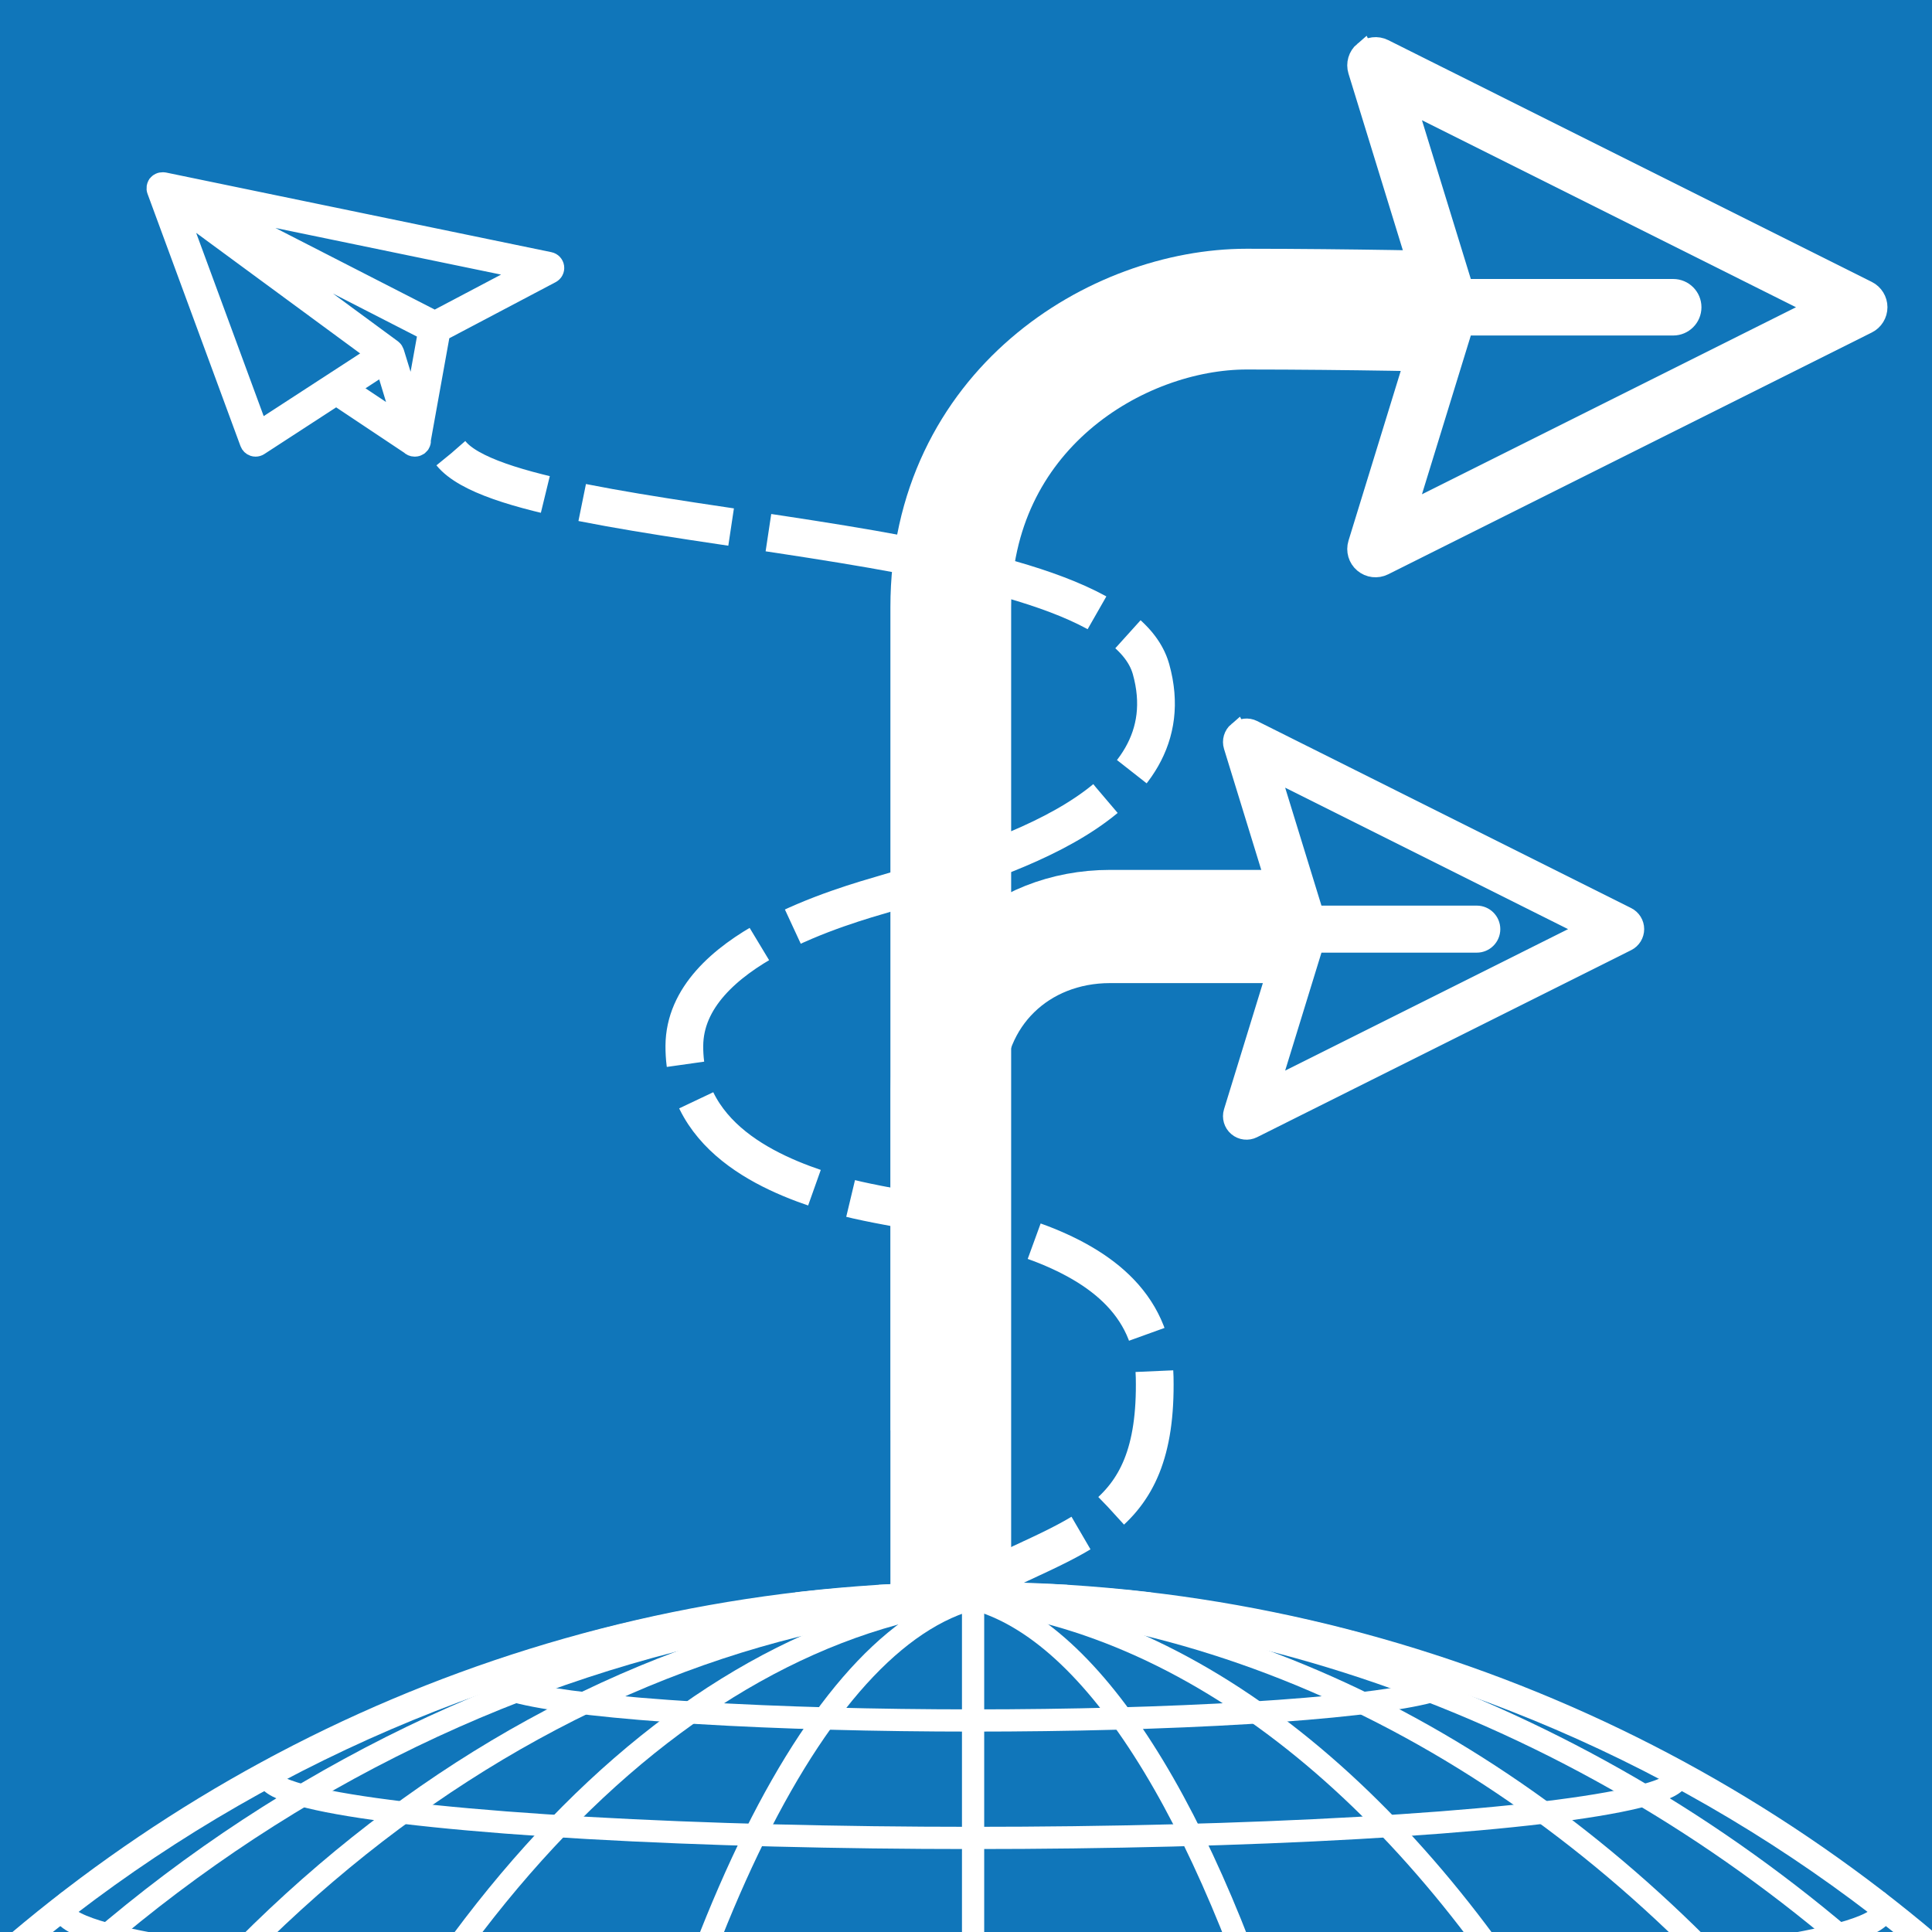
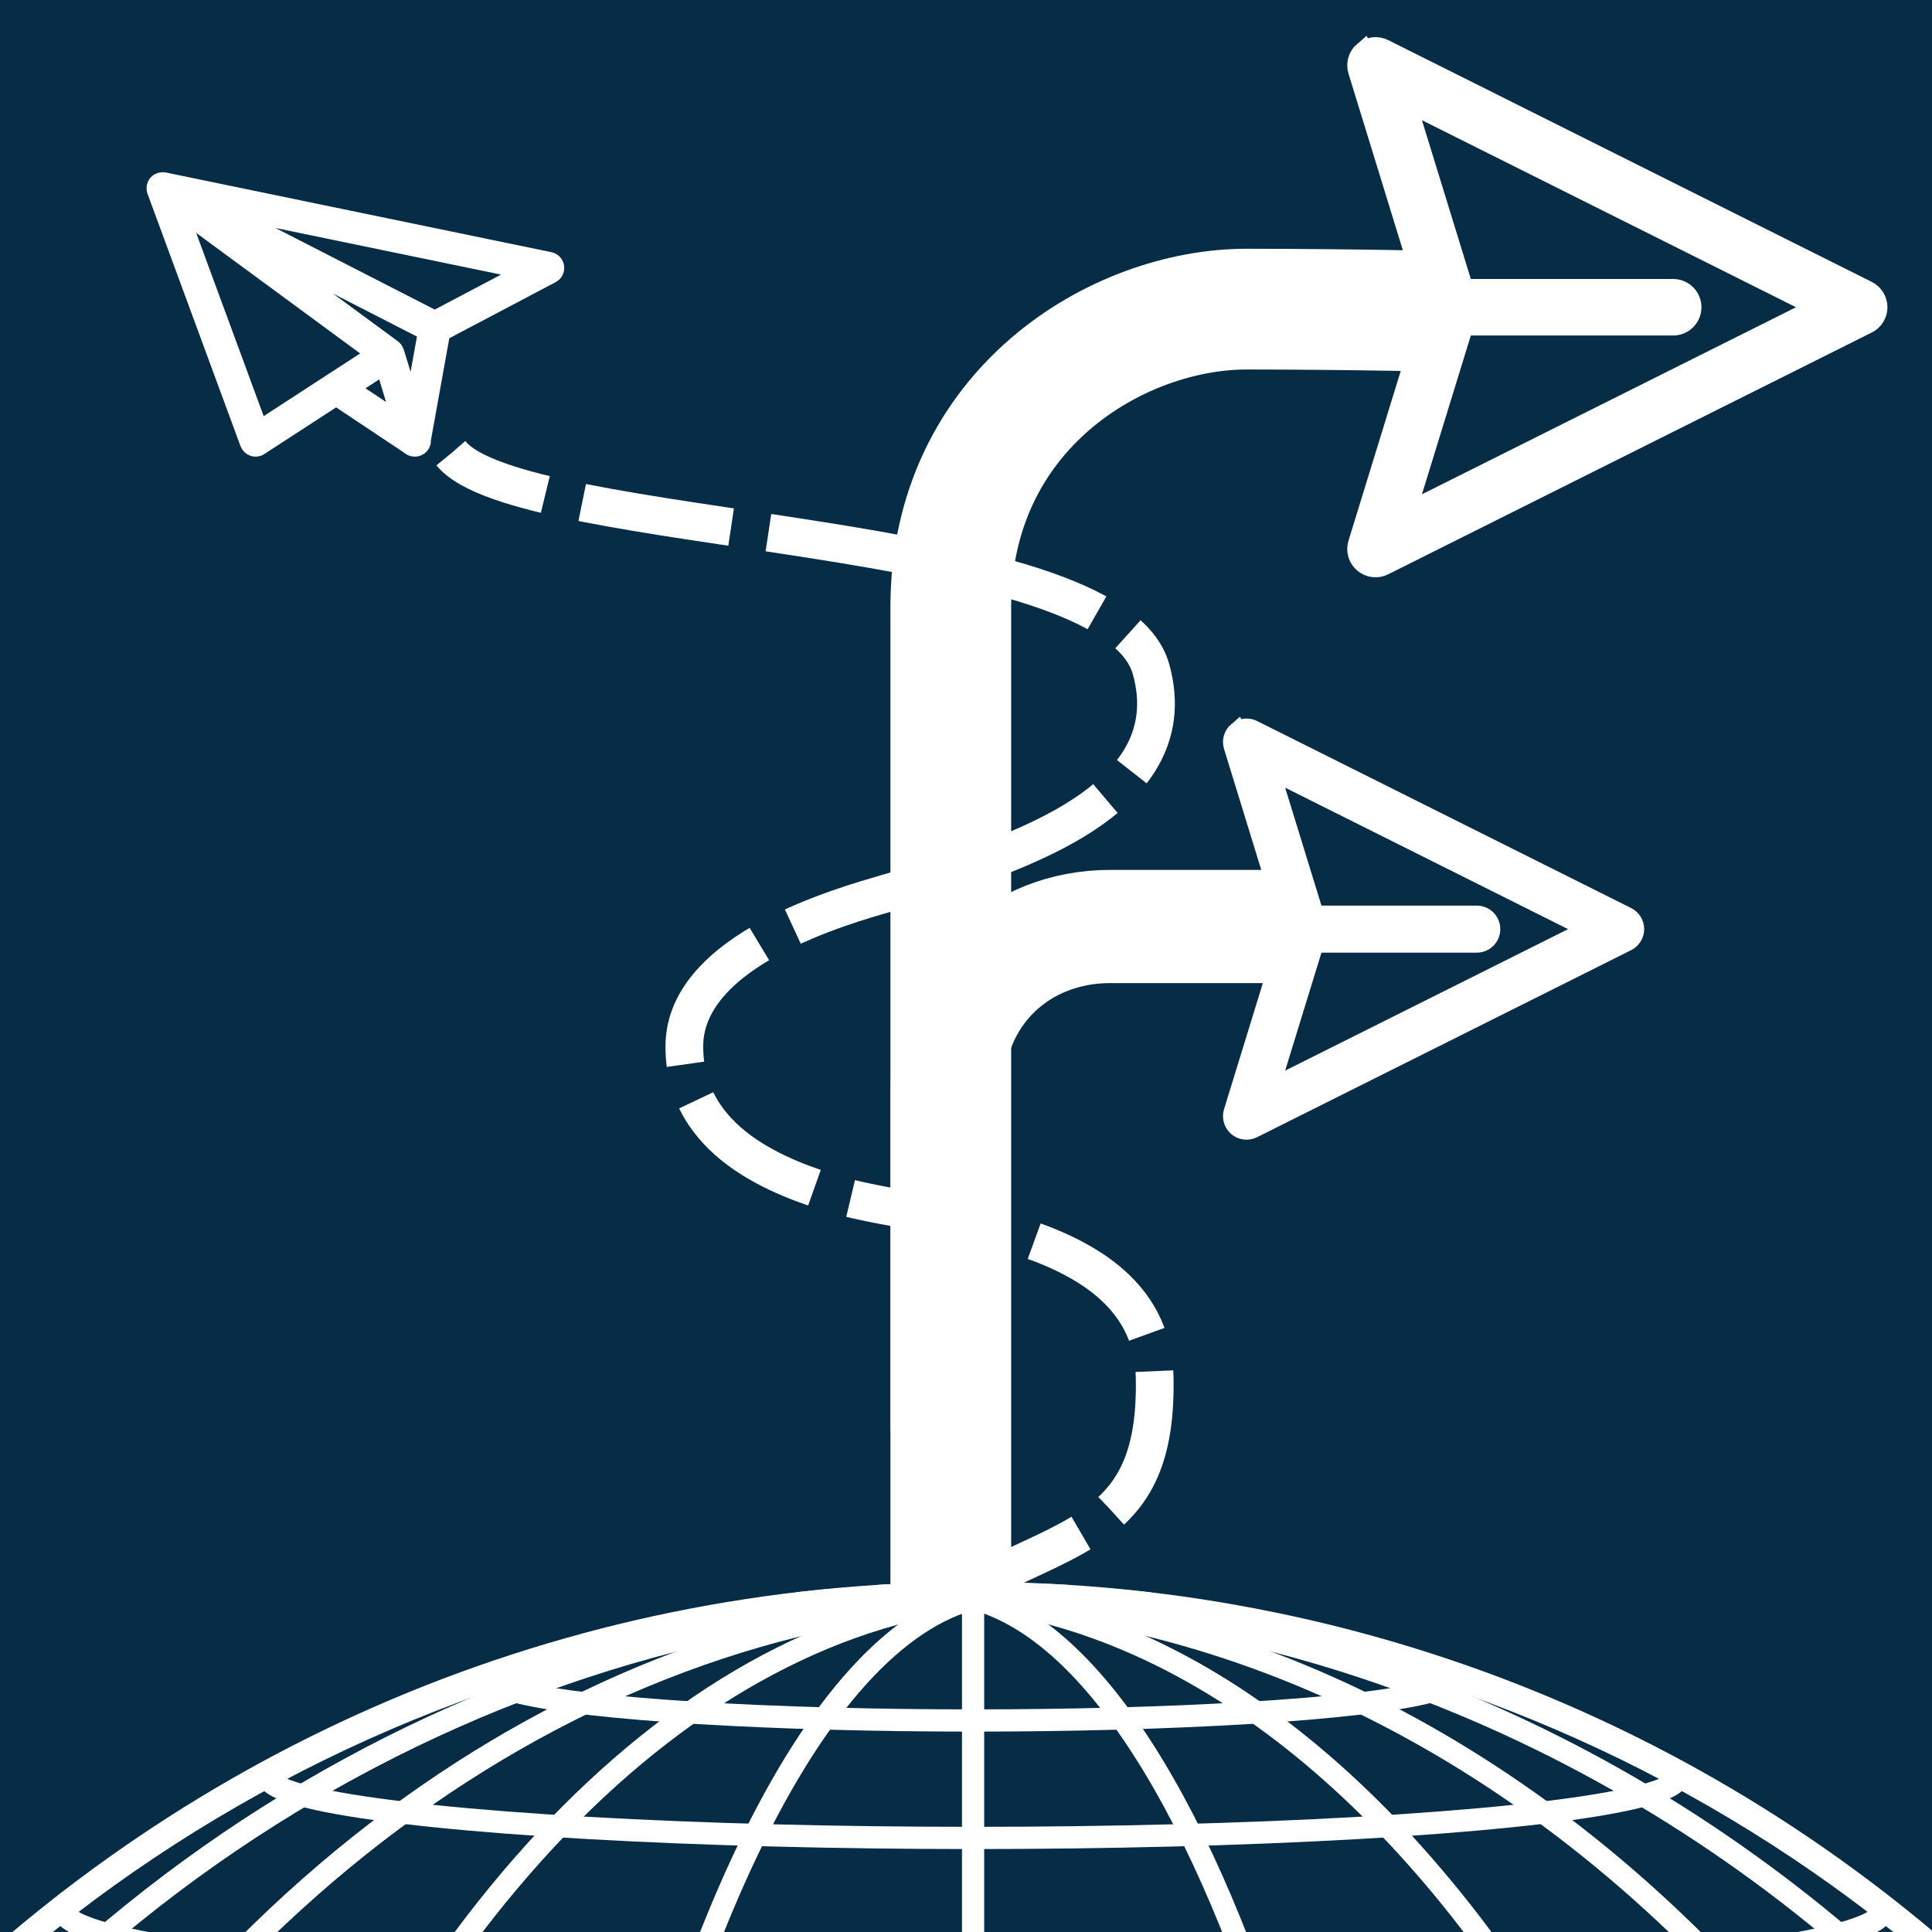
<svg xmlns="http://www.w3.org/2000/svg" version="1.1" width="512" height="512" id="svg3" xml:space="preserve">
-   <rect width="512" height="512" fill="#1076ba" />
+   <rect width="512" height="512" fill="#072c45" />
  <g style="fill:#ffffff;stroke-width:0.519;stroke-dasharray:none" id="g5-6" transform="matrix(9.860114,0,0,9.860114,374.9257,11.91929)">
    <path d="m -1.377,0.167 c 0.153,-0.129 0.368,-0.155 0.547,-0.066 L 12.169,6.601 c 0.169,0.085 0.276,0.258 0.276,0.447 0,0.189 -0.107,0.363 -0.276,0.447 l -13,6.5 c -0.179,0.089 -0.394,0.064 -0.547,-0.066 -0.153,-0.129 -0.214,-0.337 -0.155,-0.529 l 1.955,-6.353 -1.955,-6.353 c -0.059,-0.191 0.002,-0.399 0.155,-0.529 z m 2.692,7.382 -1.548,5.03 11.06,-5.53 -11.06,-5.53 1.548,5.03 h 5.631 c 0.276,0 0.5,0.224 0.5,0.5 0,0.276 -0.224,0.5 -0.5,0.5 z" id="path1-3" style="stroke:#ffffff;stroke-width:0.519;stroke-dasharray:none;stroke-opacity:1" />
  </g>
  <g transform="matrix(1.963082,0,0,1.963082,257.8784,814.7667)" id="g513" style="stroke-width:3;stroke-dasharray:none">
    <g id="g494" style="stroke-width:3;stroke-dasharray:none">
      <path d="m 0,200 a 0.001,200 0 0 1 -8.6602544e-4,-100 0.001,200 0 0 1 0,-200 A 0.001,200 0 0 1 0,-200" style="fill:none;stroke:#ffffff;stroke-width:3;stroke-dasharray:none" id="path485" />
      <path d="m 0,200 a 61.569,200 0 0 1 -53.321,-100 61.569,200 0 0 1 0,-200 A 61.569,200 0 0 1 0,-200" style="fill:none;stroke:#ffffff;stroke-width:3;stroke-dasharray:none" transform="rotate(1.6221)" id="path486" />
      <path d="m 0,200 a 117.111,200 0 0 1 -101.421,-100 117.111,200 0 0 1 0,-200 A 117.111,200 0 0 1 0,-200" style="fill:none;stroke:#ffffff;stroke-width:3;stroke-dasharray:none" transform="rotate(3.62327)" id="path487" />
      <path d="m 0,200 a 161.189,200 0 0 1 -139.594,-100 161.189,200 0 0 1 0,-200 A 161.189,200 0 0 1 0,-200" style="fill:none;stroke:#ffffff;stroke-width:3;stroke-dasharray:none" transform="rotate(6.84049)" id="path488" />
      <path d="m 0,200 a 189.488,200 0 0 1 -164.102,-100 189.488,200 0 0 1 0,-200 A 189.488,200 0 0 1 0,-200" style="fill:none;stroke:#ffffff;stroke-width:3;stroke-dasharray:none" transform="rotate(15.0154)" id="path489" />
      <path d="m 0,200 a 199.24,200 0 0 1 -172.547,-100 199.24,200 0 0 1 0,-200 A 199.24,200 0 0 1 0,-200" style="fill:none;stroke:#ffffff;stroke-width:3;stroke-dasharray:none" transform="rotate(90)" id="path490" />
      <path d="M 0,-200 A 189.488,200 0 0 1 189.488,0 189.488,200 0 0 1 0,200" style="fill:none;stroke:#ffffff;stroke-width:3;stroke-dasharray:none" transform="rotate(-15.0154)" id="path491" />
      <path d="M 0,-200 A 161.189,200 0 0 1 161.189,0 161.189,200 0 0 1 0,200" style="fill:none;stroke:#ffffff;stroke-width:3;stroke-dasharray:none" transform="rotate(-6.84049)" id="path492" />
      <path d="M 0,-200 A 117.111,200 0 0 1 117.111,0 117.111,200 0 0 1 0,200" style="fill:none;stroke:#ffffff;stroke-width:3;stroke-dasharray:none" transform="rotate(-3.62327)" id="path493" />
      <path d="M 0,-200 A 61.569,200 0 0 1 61.569,0 61.569,200 0 0 1 0,200" style="fill:none;stroke:#ffffff;stroke-width:3;stroke-dasharray:none" transform="rotate(-1.6221)" id="path494" />
    </g>
    <g id="g512" style="stroke-width:3;stroke-dasharray:none">
      <path d="M 28.032,198.026 A 32.919,2.87 0 0 1 0,199.392 32.919,2.87 0 0 1 -28.032,198.026" style="fill:none;stroke:#ffffff;stroke-width:3;stroke-dasharray:none" id="path495" />
      <path d="M 62.796,189.886 A 64.94,5.661 0 0 1 0,194.105 64.94,5.661 0 0 1 -62.796,189.886" style="fill:none;stroke:#ffffff;stroke-width:3;stroke-dasharray:none" id="path496" />
      <path d="M 93.937,176.567 A 95.189,8.297 0 0 1 0,183.523 95.189,8.297 0 0 1 -93.937,176.567" style="fill:none;stroke:#ffffff;stroke-width:3;stroke-dasharray:none" id="path497" />
      <path d="M 122.064,158.431 A 122.843,10.707 0 0 1 0,167.935 122.843,10.707 0 0 1 -122.064,158.431" style="fill:none;stroke:#ffffff;stroke-width:3;stroke-dasharray:none" id="path498" />
      <path d="M 146.667,135.974 A 147.145,12.826 0 0 1 0,147.766 147.145,12.826 0 0 1 -146.667,135.974" style="fill:none;stroke:#ffffff;stroke-width:3;stroke-dasharray:none" id="path499" />
      <path d="M 167.16,109.808 A 167.433,14.594 0 0 1 0,123.567 167.433,14.594 0 0 1 -167.16,109.808" style="fill:none;stroke:#ffffff;stroke-width:3;stroke-dasharray:none" id="path500" />
      <path d="M 183.02,80.646 A 183.155,15.964 0 0 1 0,95.997 183.155,15.964 0 0 1 -183.02,80.646" style="fill:none;stroke:#ffffff;stroke-width:3;stroke-dasharray:none" id="path501" />
      <path d="M 193.832,49.285 A 193.88,16.899 0 0 1 0,65.809 193.88,16.899 0 0 1 -193.832,49.285" style="fill:none;stroke:#ffffff;stroke-width:3;stroke-dasharray:none" id="path502" />
      <path d="M 199.312,16.579 A 199.317,17.373 0 0 1 0,33.826 199.317,17.373 0 0 1 -199.312,16.579" style="fill:none;stroke:#ffffff;stroke-width:3;stroke-dasharray:none" id="path503" />
      <path d="m 199.312,-16.579 a 199.317,17.373 0 0 1 -99.236,15.15 199.317,17.373 0 0 1 -200.151,5e-7 199.317,17.373 0 0 1 -99.236,-15.15" style="fill:none;stroke:#ffffff;stroke-width:3;stroke-dasharray:none" id="path504" />
      <path d="m 193.832,-49.285 a 193.88,16.899 0 0 1 -95.655,14.946 193.88,16.899 0 0 1 -196.355,0 193.88,16.899 0 0 1 -95.655,-14.946" style="fill:none;stroke:#ffffff;stroke-width:3;stroke-dasharray:none" id="path505" />
      <path d="m 183.02,-80.646 a 183.155,15.964 0 0 1 -89.42,14.335 183.155,15.964 0 0 1 -187.199,0 183.155,15.964 0 0 1 -89.42,-14.335" style="fill:none;stroke:#ffffff;stroke-width:3;stroke-dasharray:none" id="path506" />
      <path d="m 167.16,-109.808 a 167.433,14.594 0 0 1 -80.694,13.331 167.433,14.594 0 0 1 -172.931,10e-7 167.433,14.594 0 0 1 -80.694,-13.331" style="fill:none;stroke:#ffffff;stroke-width:3;stroke-dasharray:none" id="path507" />
      <path d="m 146.667,-135.974 a 147.145,12.826 0 0 1 -69.697,11.964 147.145,12.826 0 0 1 -153.94,0 147.145,12.826 0 0 1 -69.697,-11.964" style="fill:none;stroke:#ffffff;stroke-width:3;stroke-dasharray:none" id="path508" />
      <path d="m 122.064,-158.431 a 122.843,10.707 0 0 1 -56.692,10.269 122.843,10.707 0 0 1 -130.743,0 122.843,10.707 0 0 1 -56.692,-10.269" style="fill:none;stroke:#ffffff;stroke-width:3;stroke-dasharray:none" id="path509" />
      <path d="m 93.937,-176.567 a 95.189,8.297 0 0 1 -41.953,8.292 95.189,8.297 0 0 1 -103.97,0 95.189,8.297 0 0 1 -41.953,-8.292" style="fill:none;stroke:#ffffff;stroke-width:3;stroke-dasharray:none" id="path510" />
      <path d="m 62.796,-189.886 a 64.94,5.661 0 0 1 -25.621,6.084 64.94,5.661 0 0 1 -74.35,0 64.94,5.661 0 0 1 -25.621,-6.084" style="fill:none;stroke:#ffffff;stroke-width:3;stroke-dasharray:none" id="path511" />
    </g>
    <circle style="fill:none;stroke:#ffffff;stroke-width:3;stroke-dasharray:none" id="path513" cx="0" cy="0" r="200" />
  </g>
  <path style="fill:none;fill-opacity:1;stroke:#ffffff;stroke-width:32;stroke-dasharray:none;stroke-opacity:1" d="M 251.966,423.248 V 160.934 c 0,-52.428 44.135,-79.012 78.408,-79.012 27.317,0 56.183,0.673 56.183,0.673" id="path514" />
  <path style="fill:none;fill-opacity:1;stroke:#ffffff;stroke-width:30;stroke-dasharray:none;stroke-opacity:1" d="m 251.05,379.08 c 0,0 0,-64.943 0,-90.423 0,-25.48 19.034,-43.125 43.125,-43.125 24.091,0 50.08,0 50.08,0" id="path515" />
  <g style="fill:#ffffff;stroke-width:0.634;stroke-dasharray:none" id="g5-6-5" transform="matrix(7.627365,0,0,7.627365,338.3837,192.4654)">
    <path d="m -1.377,0.167 c 0.153,-0.129 0.368,-0.155 0.547,-0.066 L 12.169,6.601 c 0.169,0.085 0.276,0.258 0.276,0.447 0,0.189 -0.107,0.363 -0.276,0.447 l -13,6.5 c -0.179,0.089 -0.394,0.064 -0.547,-0.066 -0.153,-0.129 -0.214,-0.337 -0.155,-0.529 l 1.955,-6.353 -1.955,-6.353 c -0.059,-0.191 0.002,-0.399 0.155,-0.529 z m 2.692,7.382 -1.548,5.03 11.06,-5.53 -11.06,-5.53 1.548,5.03 h 5.631 c 0.276,0 0.5,0.224 0.5,0.5 0,0.276 -0.224,0.5 -0.5,0.5 z" id="path1-3-6" style="stroke:#ffffff;stroke-width:0.634;stroke-dasharray:none;stroke-opacity:1" />
  </g>
  <path style="fill:none;fill-opacity:1;stroke:#ffffff;stroke-width:10;stroke-dasharray:40, 10;stroke-dashoffset:55;stroke-opacity:1" d="m 255.133,421.824 c 29.909,-15.998 51.678,-16.773 50.864,-56.836 -0.814,-40.064 -60.541,-41.515 -83.531,-48.156 -15.532,-4.487 -41.243,-14.009 -41.106,-39.676 0.137,-25.605 42.714,-37.219 53.451,-40.392 30.104,-8.897 80.321,-23.283 70.22,-59.446 C 294.39,139.227 137.967,142.766 119.535,120.16" id="path516" />
  <g style="fill:#ffffff" id="g516" transform="matrix(-1.759799,0,0,1.759799,147.0319,30.48182)">
    <path d="m 60.046,11.196 c 0.004,-0.024 0.011,-0.048 0.013,-0.072 0.007,-0.074 -10e-4,-0.149 -0.01,-0.224 -0.002,-0.019 10e-4,-0.037 -0.002,-0.056 -0.018,-0.099 -0.051,-0.196 -0.1,-0.289 -0.008,-0.016 -0.019,-0.031 -0.028,-0.047 -0.002,-0.002 -0.002,-0.005 -0.003,-0.008 -10e-4,-0.002 -0.004,-0.003 -0.005,-0.006 -0.007,-0.011 -0.013,-0.023 -0.02,-0.033 -0.062,-0.091 -0.137,-0.166 -0.221,-0.23 -0.019,-0.014 -0.041,-0.022 -0.061,-0.035 -0.074,-0.049 -0.152,-0.089 -0.236,-0.116 -0.037,-0.012 -0.074,-0.018 -0.112,-0.025 -0.073,-0.015 -0.146,-0.022 -0.222,-0.02 -0.04,10e-4 -0.078,0.003 -0.118,0.009 -0.026,0.004 -0.051,0 -0.077,0.006 L 0.798,22.046 c -0.413,0.086 -0.729,0.421 -0.788,0.839 -0.059,0.418 0.15,0.828 0.523,1.025 l 16.632,8.773 2.917,16.187 c -0.002,0.012 10e-4,0.025 0,0.037 -0.01,0.08 -0.011,0.158 -0.001,0.237 0.005,0.04 0.01,0.078 0.02,0.117 0.023,0.095 0.06,0.184 0.11,0.268 0.01,0.016 0.01,0.035 0.021,0.051 0.003,0.005 0.008,0.009 0.012,0.013 0.013,0.019 0.031,0.034 0.046,0.053 0.047,0.058 0.096,0.111 0.152,0.156 0.009,0.007 0.015,0.018 0.025,0.025 0.015,0.011 0.032,0.014 0.047,0.024 0.061,0.04 0.124,0.073 0.191,0.099 0.027,0.01 0.052,0.022 0.08,0.03 0.09,0.026 0.183,0.044 0.277,0.044 10e-4,0 0.002,0 0.003,0 v 0 c 0,0 0,0 0,0 0.004,0 0.008,-0.002 0.012,-0.002 0.017,0.001 0.034,0.002 0.051,0.002 0.277,0 0.527,-0.124 0.712,-0.315 l 11.079,-7.386 11.6,7.54 c 0.164,0.106 0.354,0.161 0.545,0.161 0.105,0 0.212,-0.017 0.315,-0.051 0.288,-0.096 0.518,-0.318 0.623,-0.604 L 59.998,11.38 c 0.013,-0.034 0.024,-0.069 0.033,-0.105 0.004,-0.015 0.005,-0.03 0.008,-0.044 0.003,-0.011 0.005,-0.023 0.007,-0.035 z M 48.464,17.579 24.471,35.22 c -0.039,0.029 -0.07,0.065 -0.104,0.099 -0.013,0.012 -0.026,0.022 -0.037,0.035 -0.021,0.023 -0.04,0.046 -0.059,0.071 -0.018,0.024 -0.032,0.049 -0.048,0.074 -0.037,0.06 -0.068,0.122 -0.092,0.188 -0.005,0.013 -0.013,0.023 -0.017,0.036 -0.001,0.004 -0.005,0.006 -0.006,0.01 l -2.75,8.937 -2.179,-12.091 z m -25.556,29.015 2.726,-9.004 4.244,2.759 1.214,0.789 -4.124,2.749 z M 52.044,13.498 18.071,30.899 3.931,23.441 Z M 44.559,47.504 29.154,37.492 26.821,35.975 56.975,13.803 Z" id="path1-35" style="stroke:#ffffff;stroke-width:2.841;stroke-dasharray:none;stroke-opacity:1" />
  </g>
</svg>
